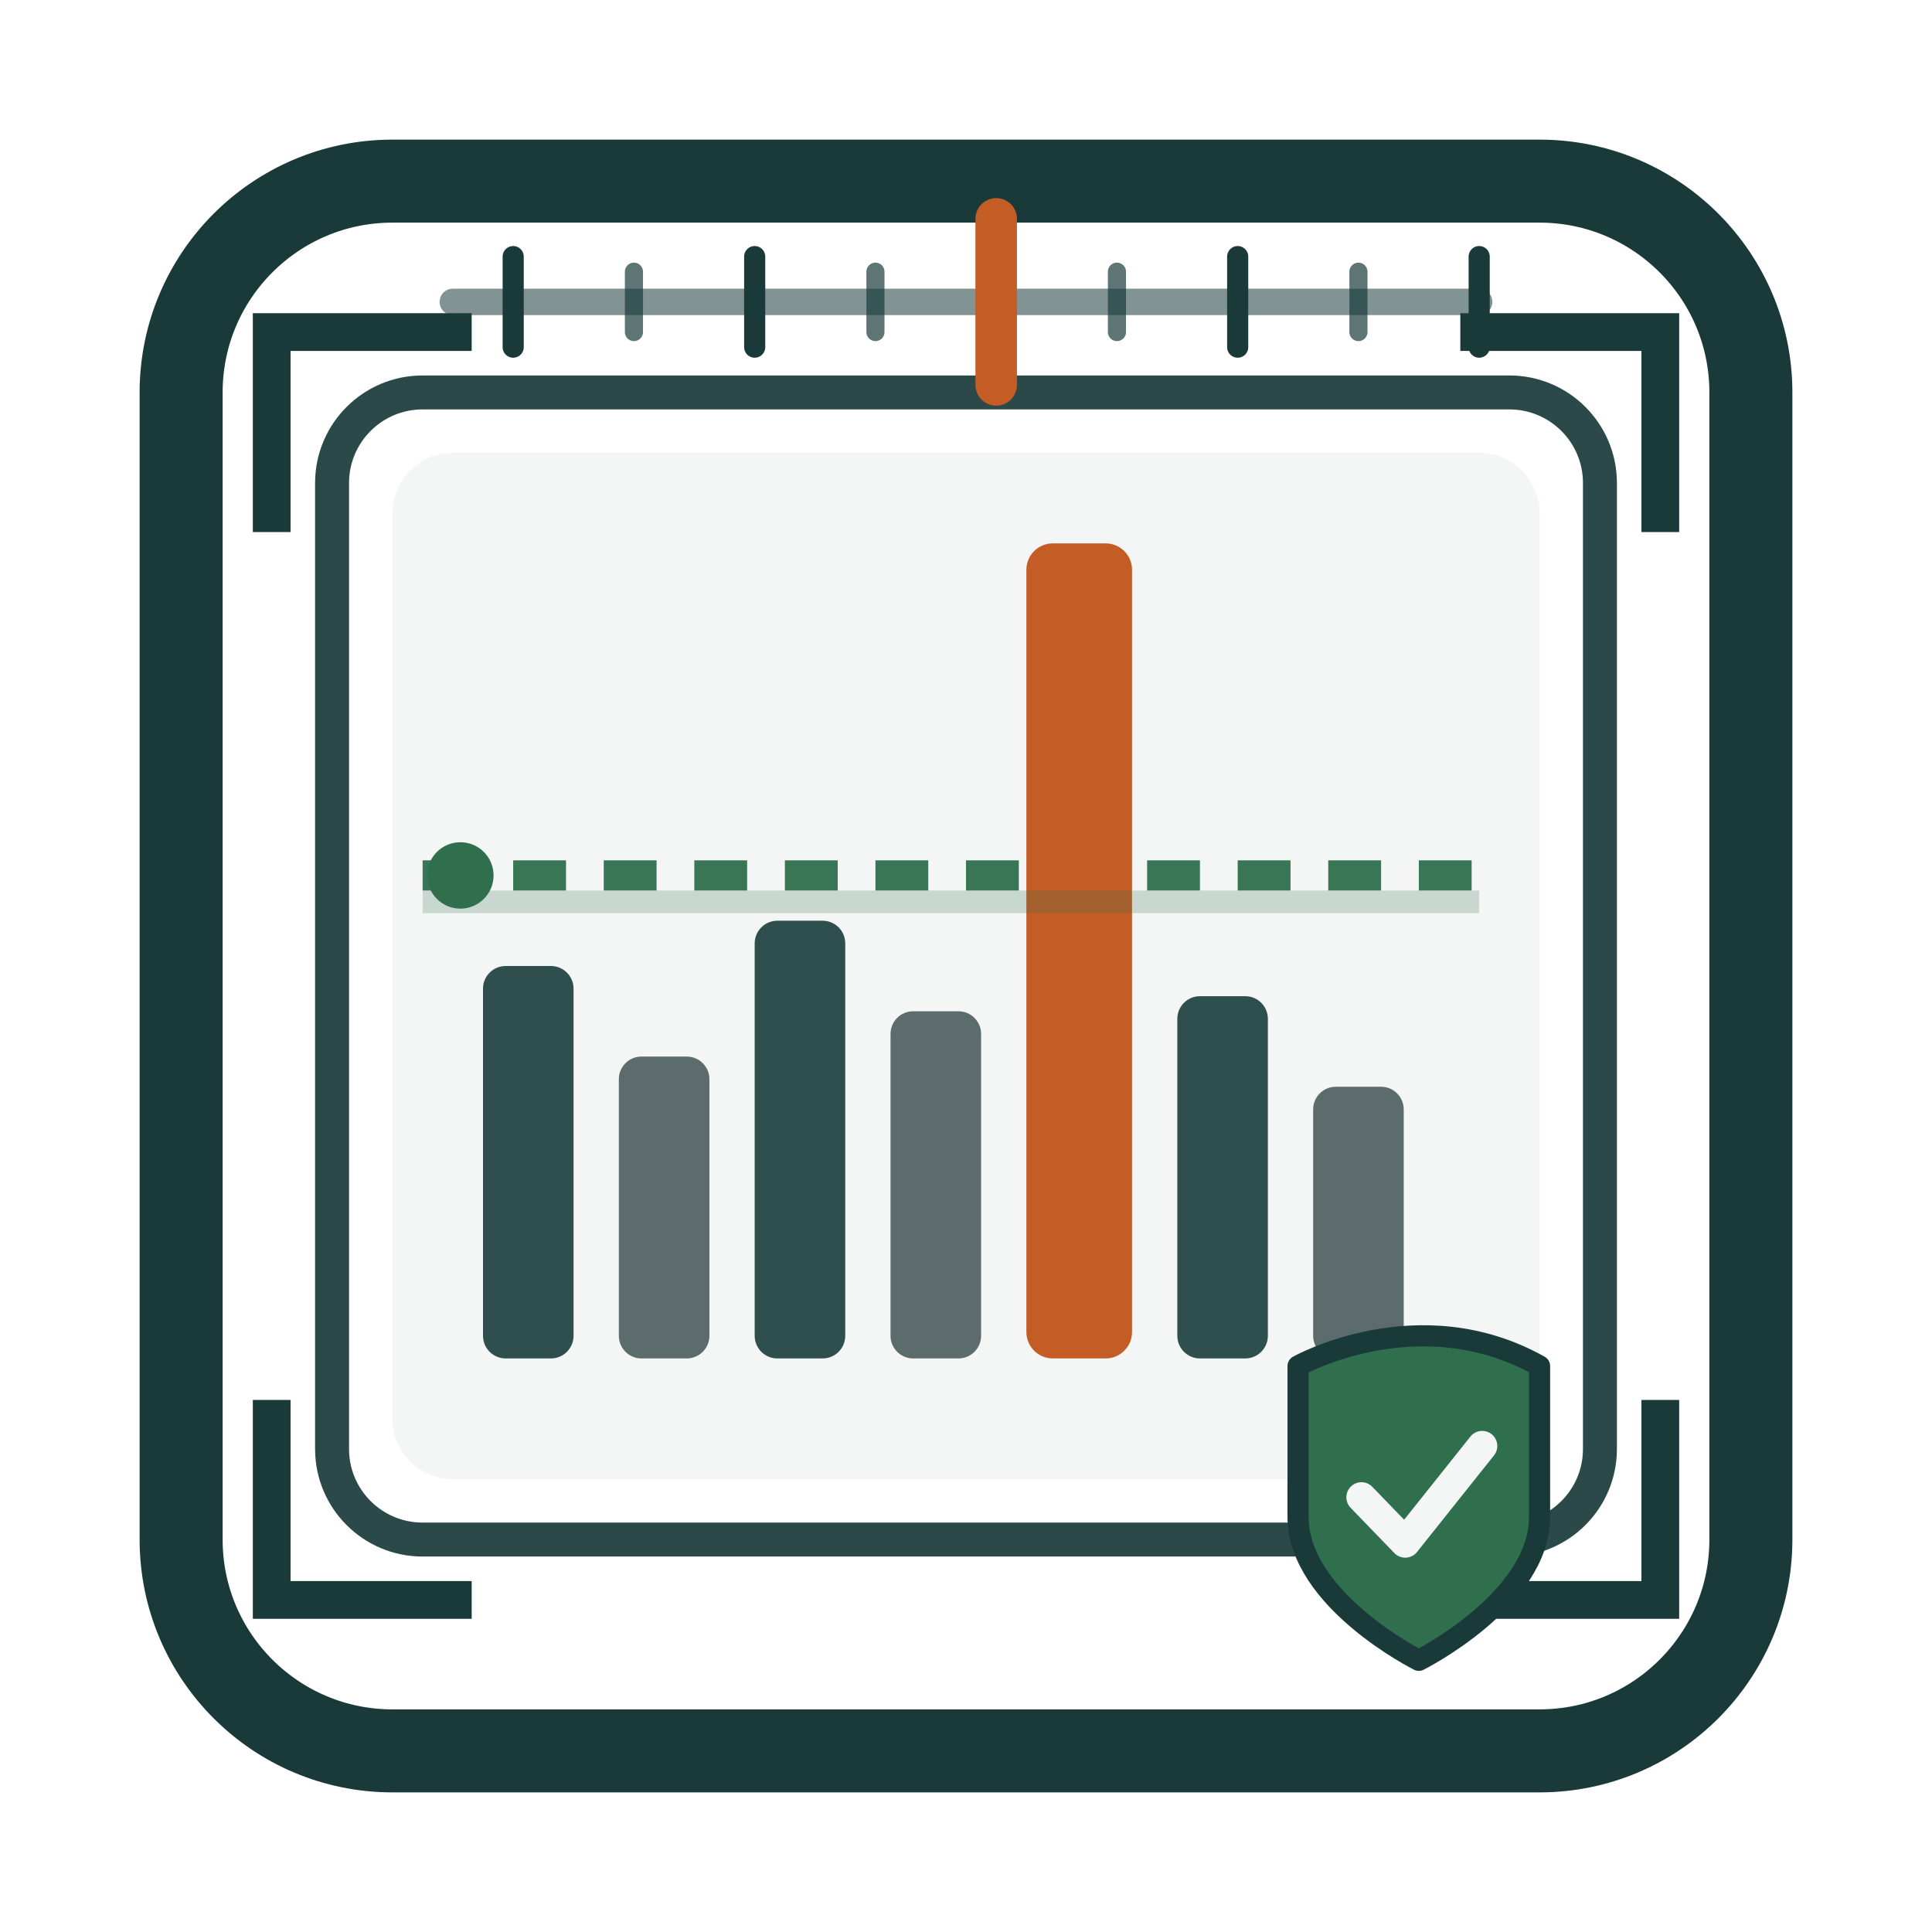
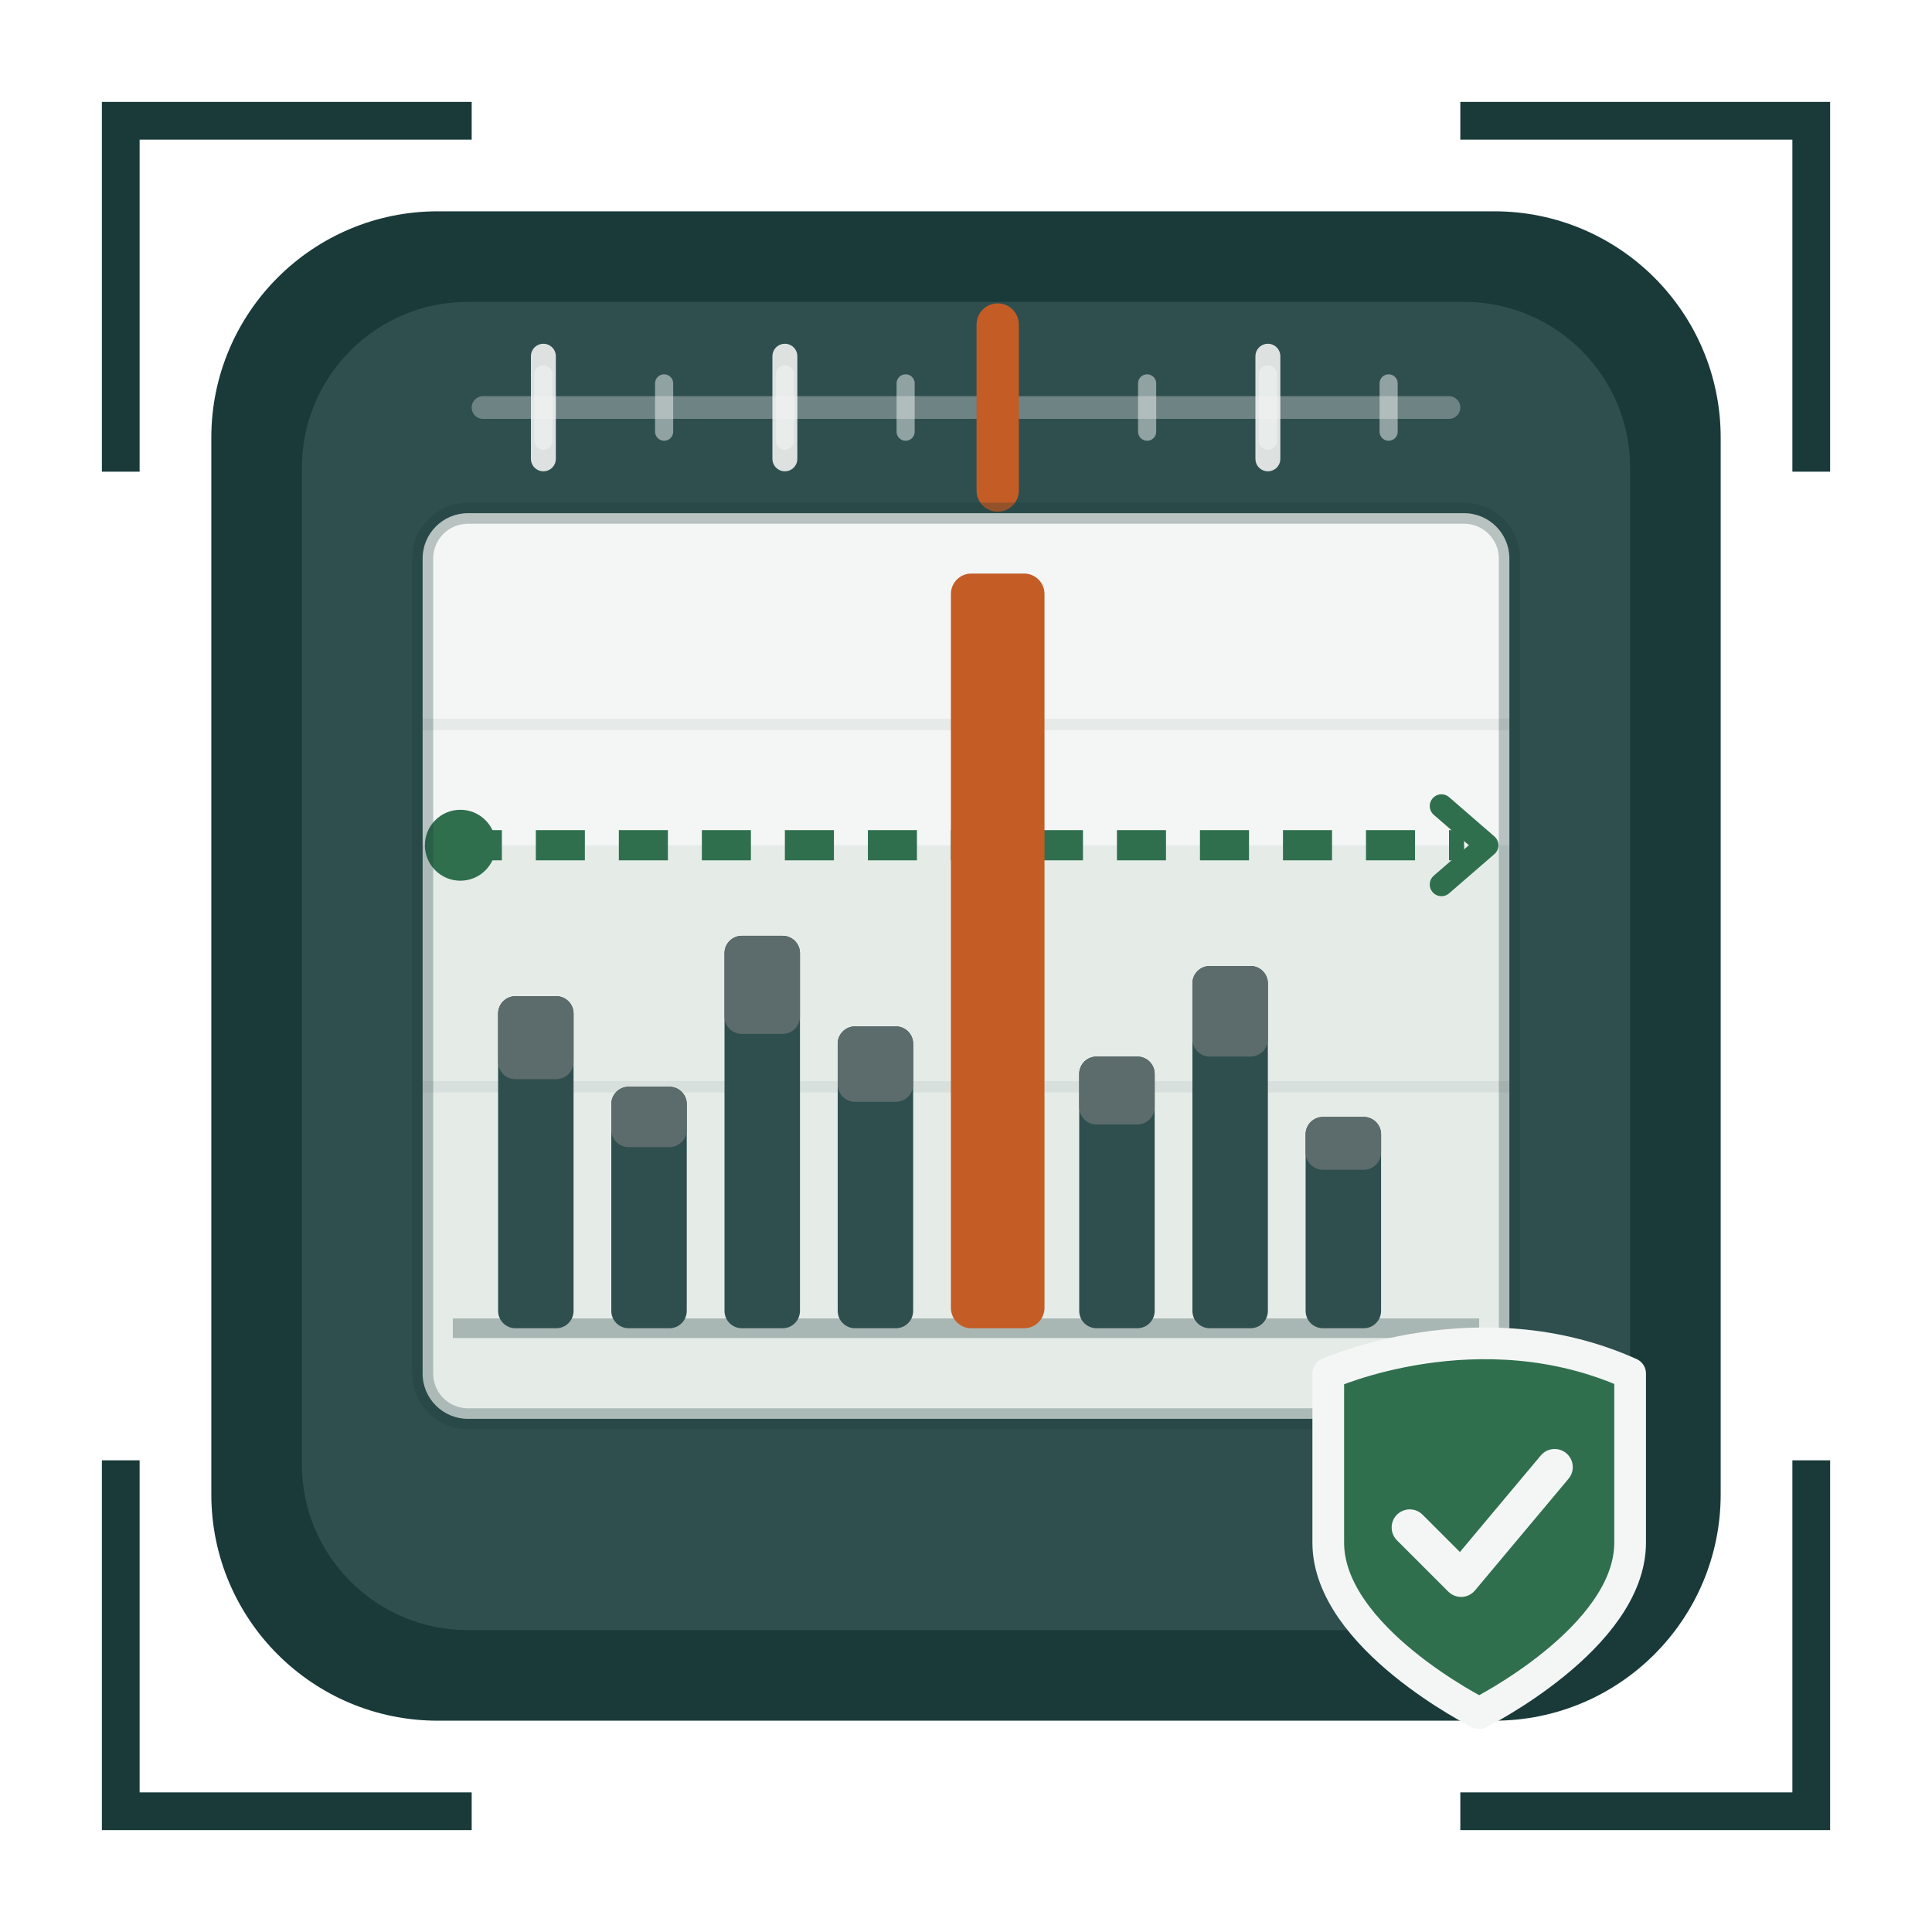
<svg xmlns="http://www.w3.org/2000/svg" viewBox="0 0 128 128" role="img" aria-label="FrameGuard">
  <defs>
-     <clipPath id="inner">
-       <rect x="26" y="30" width="76" height="68" rx="4" />
+     <clipPath id="fg-screen">
+       <rect x="28" y="34" width="72" height="60" rx="3" />
    </clipPath>
  </defs>
-   <rect x="12" y="12" width="104" height="104" rx="14" fill="none" stroke="#1A3A3A" stroke-width="5.5" />
-   <rect x="22" y="26" width="84" height="76" rx="6" fill="none" stroke="#1A3A3A" stroke-width="2.25" opacity="0.92" />
-   <g fill="none" stroke="#1A3A3A" stroke-width="2.5" stroke-linecap="square">
-     <path d="M18 34 V22 H30" />
-     <path d="M110 34 V22 H98" />
-     <path d="M18 94 V106 H30" />
-     <path d="M110 94 V106 H98" />
+   <rect x="14" y="14" width="100" height="100" rx="15" fill="#1A3A3A" />
+   <rect x="20" y="20" width="88" height="88" rx="11" fill="#2F4F4F" />
+   <rect x="28" y="34" width="72" height="60" rx="3" fill="#F4F6F5" />
+   <g fill="none" stroke="#1A3A3A" stroke-width="2.5" stroke-linecap="square" stroke-linejoin="miter">
+     <path d="M8 30 V8 H30" />
+     <path d="M120 30 V8 H98" />
+     <path d="M8 98 V120 H30" />
+     <path d="M120 98 V120 H98" />
  </g>
-   <g stroke="#1A3A3A" stroke-linecap="round">
-     <line x1="30" y1="20" x2="98" y2="20" stroke-width="1.75" opacity="0.55" />
-     <line x1="34" y1="17" x2="34" y2="23" stroke-width="1.4" />
-     <line x1="42" y1="18" x2="42" y2="22" stroke-width="1.2" opacity="0.7" />
-     <line x1="50" y1="17" x2="50" y2="23" stroke-width="1.4" />
-     <line x1="58" y1="18" x2="58" y2="22" stroke-width="1.2" opacity="0.7" />
-     <line x1="66" y1="14.5" x2="66" y2="25.5" stroke="#C45C26" stroke-width="2.75" />
-     <line x1="74" y1="18" x2="74" y2="22" stroke-width="1.2" opacity="0.7" />
-     <line x1="82" y1="17" x2="82" y2="23" stroke-width="1.4" />
-     <line x1="90" y1="18" x2="90" y2="22" stroke-width="1.2" opacity="0.7" />
-     <line x1="98" y1="17" x2="98" y2="23" stroke-width="1.4" />
+   <g stroke-linecap="round">
+     <line x1="32" y1="27" x2="96" y2="27" stroke="#F4F6F5" stroke-width="1.5" opacity="0.32" />
+     <g stroke="#F4F6F5" stroke-width="1.2" opacity="0.5">
+       <line x1="36" y1="24.8" x2="36" y2="29.2" />
+       <line x1="44" y1="25.4" x2="44" y2="28.6" />
+       <line x1="52" y1="24.8" x2="52" y2="29.2" />
+       <line x1="60" y1="25.4" x2="60" y2="28.6" />
+       <line x1="76" y1="25.4" x2="76" y2="28.6" />
+       <line x1="84" y1="24.8" x2="84" y2="29.2" />
+       <line x1="92" y1="25.4" x2="92" y2="28.6" />
+     </g>
+     <g stroke="#F4F6F5" stroke-width="1.65" opacity="0.88">
+       <line x1="36" y1="23.6" x2="36" y2="30.4" />
+       <line x1="52" y1="23.6" x2="52" y2="30.4" />
+       <line x1="84" y1="23.6" x2="84" y2="30.4" />
+     </g>
+     <line x1="66.1" y1="21.5" x2="66.1" y2="32.5" stroke="#C45C26" stroke-width="2.8" />
  </g>
-   <g clip-path="url(#inner)">
-     <rect x="26" y="30" width="76" height="68" rx="4" fill="#F4F6F5" />
-     <line x1="28" y1="58" x2="100" y2="58" stroke="#2F6F4E" stroke-width="2" stroke-dasharray="3.5 2.5" opacity="0.95" />
-     <circle cx="30.5" cy="58" r="2.2" fill="#2F6F4E" />
-     <g stroke-linecap="round">
-       <rect x="32" y="64" width="6" height="26" rx="1.5" fill="#2F4F4F" />
-       <rect x="41" y="70" width="6" height="20" rx="1.5" fill="#5C6B6B" />
-       <rect x="50" y="61" width="6" height="29" rx="1.5" fill="#2F4F4F" />
-       <rect x="59" y="67" width="6" height="23" rx="1.5" fill="#5C6B6B" />
-       <rect x="68" y="36" width="7" height="54" rx="1.75" fill="#C45C26" />
-       <rect x="78" y="66" width="6" height="24" rx="1.5" fill="#2F4F4F" />
-       <rect x="87" y="72" width="6" height="18" rx="1.5" fill="#5C6B6B" />
+   <g clip-path="url(#fg-screen)">
+     <rect x="28" y="56" width="72" height="38" fill="#2F6F4E" opacity="0.08" />
+     <g stroke="#1A3A3A" stroke-width="0.75" opacity="0.07">
+       <line x1="28" y1="48" x2="100" y2="48" />
+       <line x1="28" y1="72" x2="100" y2="72" />
    </g>
-     <rect x="28" y="59" width="70" height="1.5" fill="#2F6F4E" opacity="0.22" />
+     <line x1="30" y1="88" x2="98" y2="88" stroke="#1A3A3A" stroke-width="1.3" opacity="0.3" />
+     <line x1="30" y1="56" x2="97" y2="56" stroke="#2F6F4E" stroke-width="2" stroke-dasharray="3.25 2.25" />
+     <circle cx="30.5" cy="56" r="2.35" fill="#2F6F4E" />
+     <path d="M95.5 53.4 L98.5 56 L95.5 58.6" fill="none" stroke="#2F6F4E" stroke-width="1.55" stroke-linecap="round" stroke-linejoin="round" />
+     <g>
+       <rect x="33" y="66" width="5" height="22" rx="1.15" fill="#2F4F4F" />
+       <rect x="33" y="66" width="5" height="5.5" rx="1.15" fill="#5C6B6B" />
+       <rect x="40.5" y="72" width="5" height="16" rx="1.15" fill="#2F4F4F" />
+       <rect x="40.5" y="72" width="5" height="4" rx="1.15" fill="#5C6B6B" />
+       <rect x="48" y="62" width="5" height="26" rx="1.15" fill="#2F4F4F" />
+       <rect x="48" y="62" width="5" height="6.5" rx="1.15" fill="#5C6B6B" />
+       <rect x="55.5" y="68" width="5" height="20" rx="1.15" fill="#2F4F4F" />
+       <rect x="55.5" y="68" width="5" height="5" rx="1.15" fill="#5C6B6B" />
+       <rect x="63" y="38" width="6.2" height="50" rx="1.35" fill="#C45C26" />
+       <rect x="71.5" y="70" width="5" height="18" rx="1.15" fill="#2F4F4F" />
+       <rect x="71.5" y="70" width="5" height="4.5" rx="1.15" fill="#5C6B6B" />
+       <rect x="79" y="64" width="5" height="24" rx="1.15" fill="#2F4F4F" />
+       <rect x="79" y="64" width="5" height="6" rx="1.15" fill="#5C6B6B" />
+       <rect x="86.5" y="74" width="5" height="14" rx="1.15" fill="#2F4F4F" />
+       <rect x="86.5" y="74" width="5" height="3.5" rx="1.15" fill="#5C6B6B" />
+     </g>
  </g>
+   <rect x="28" y="34" width="72" height="60" rx="3" fill="none" stroke="#1A3A3A" stroke-width="1.4" opacity="0.28" />
  <g transform="translate(86, 88)">
-     <path d="M0 2.5 C0 2.5 8 -2 16 2.5 L16 12.5 C16 18 8 22 8 22 C8 22 0 18 0 12.5 Z" fill="#2F6F4E" stroke="#1A3A3A" stroke-width="1.4" stroke-linejoin="round" />
-     <path d="M4.2 11.2 L7.1 14.2 L12.2 7.8" fill="none" stroke="#F4F6F5" stroke-width="2" stroke-linecap="round" stroke-linejoin="round" />
+     <path d="M2 3 C2 3 12 -1.5 22 3 L22 14.2 C22 20.5 12 25.5 12 25.5 C12 25.5 2 20.5 2 14.2 Z" fill="#2F6F4E" stroke="#F4F6F5" stroke-width="2.1" stroke-linejoin="round" />
+     <path d="M7.4 13.2 L10.8 16.6 L17 9.2" fill="none" stroke="#F4F6F5" stroke-width="2.4" stroke-linecap="round" stroke-linejoin="round" />
  </g>
</svg>
